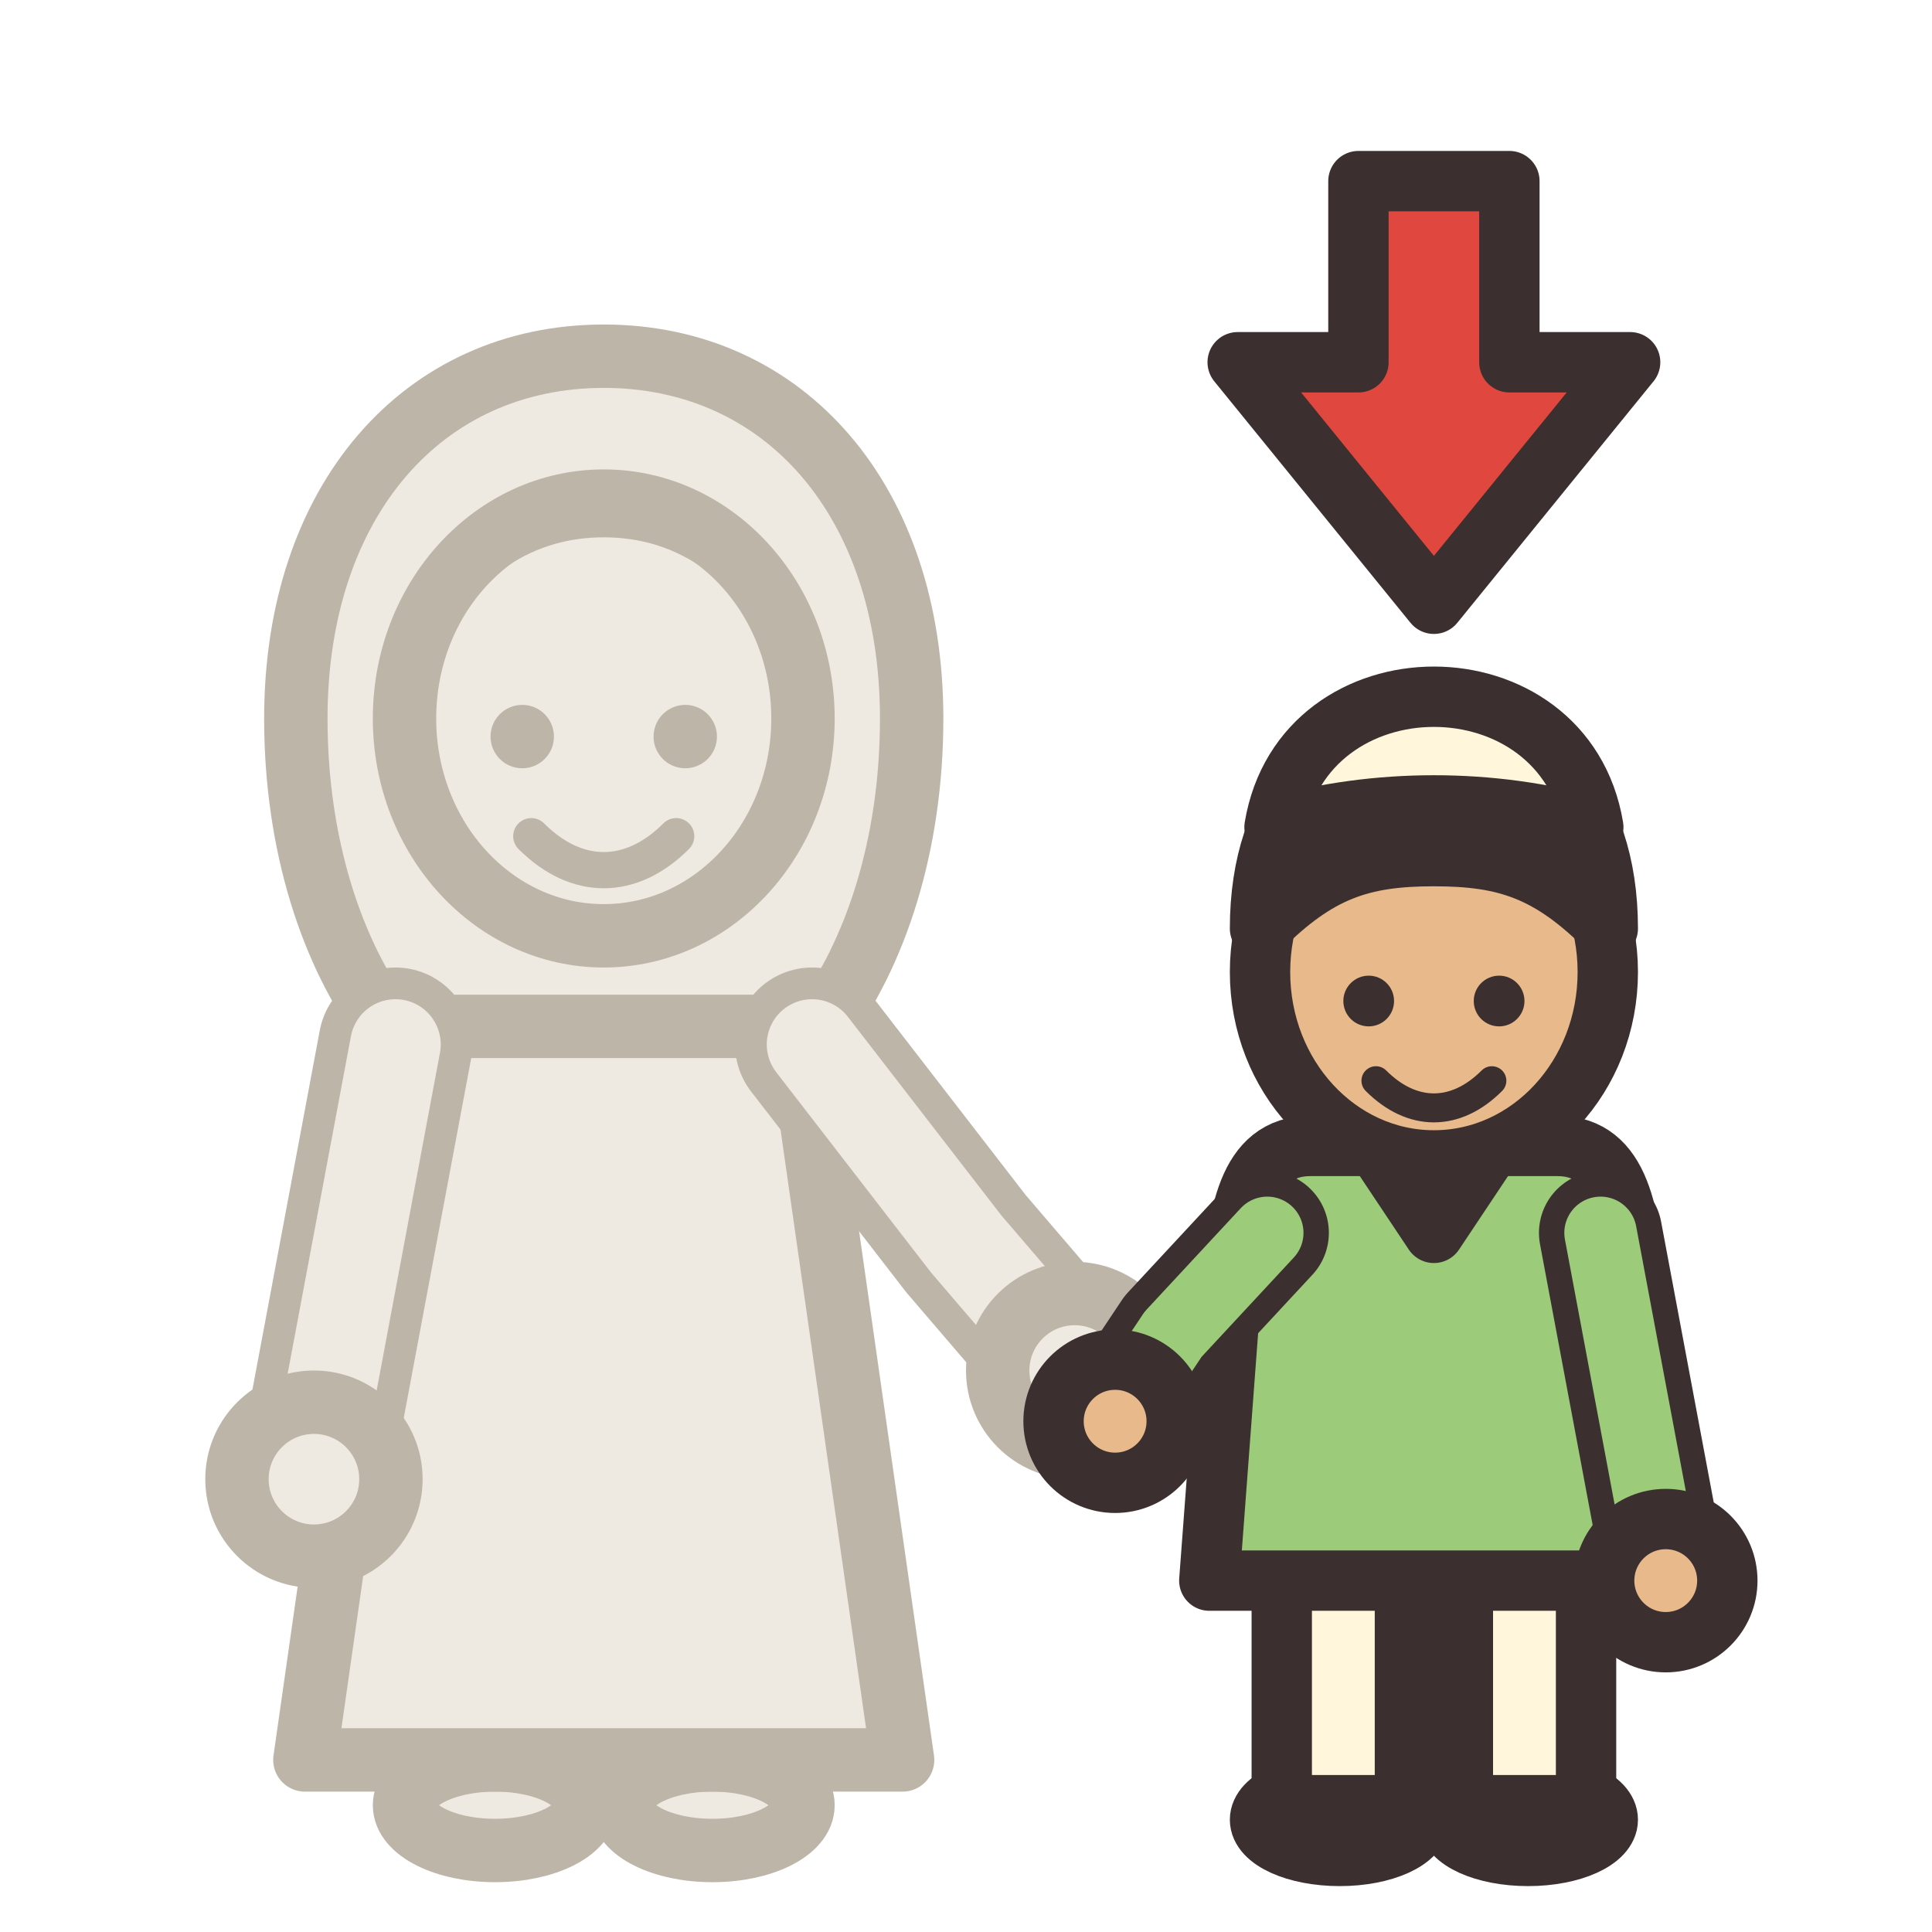
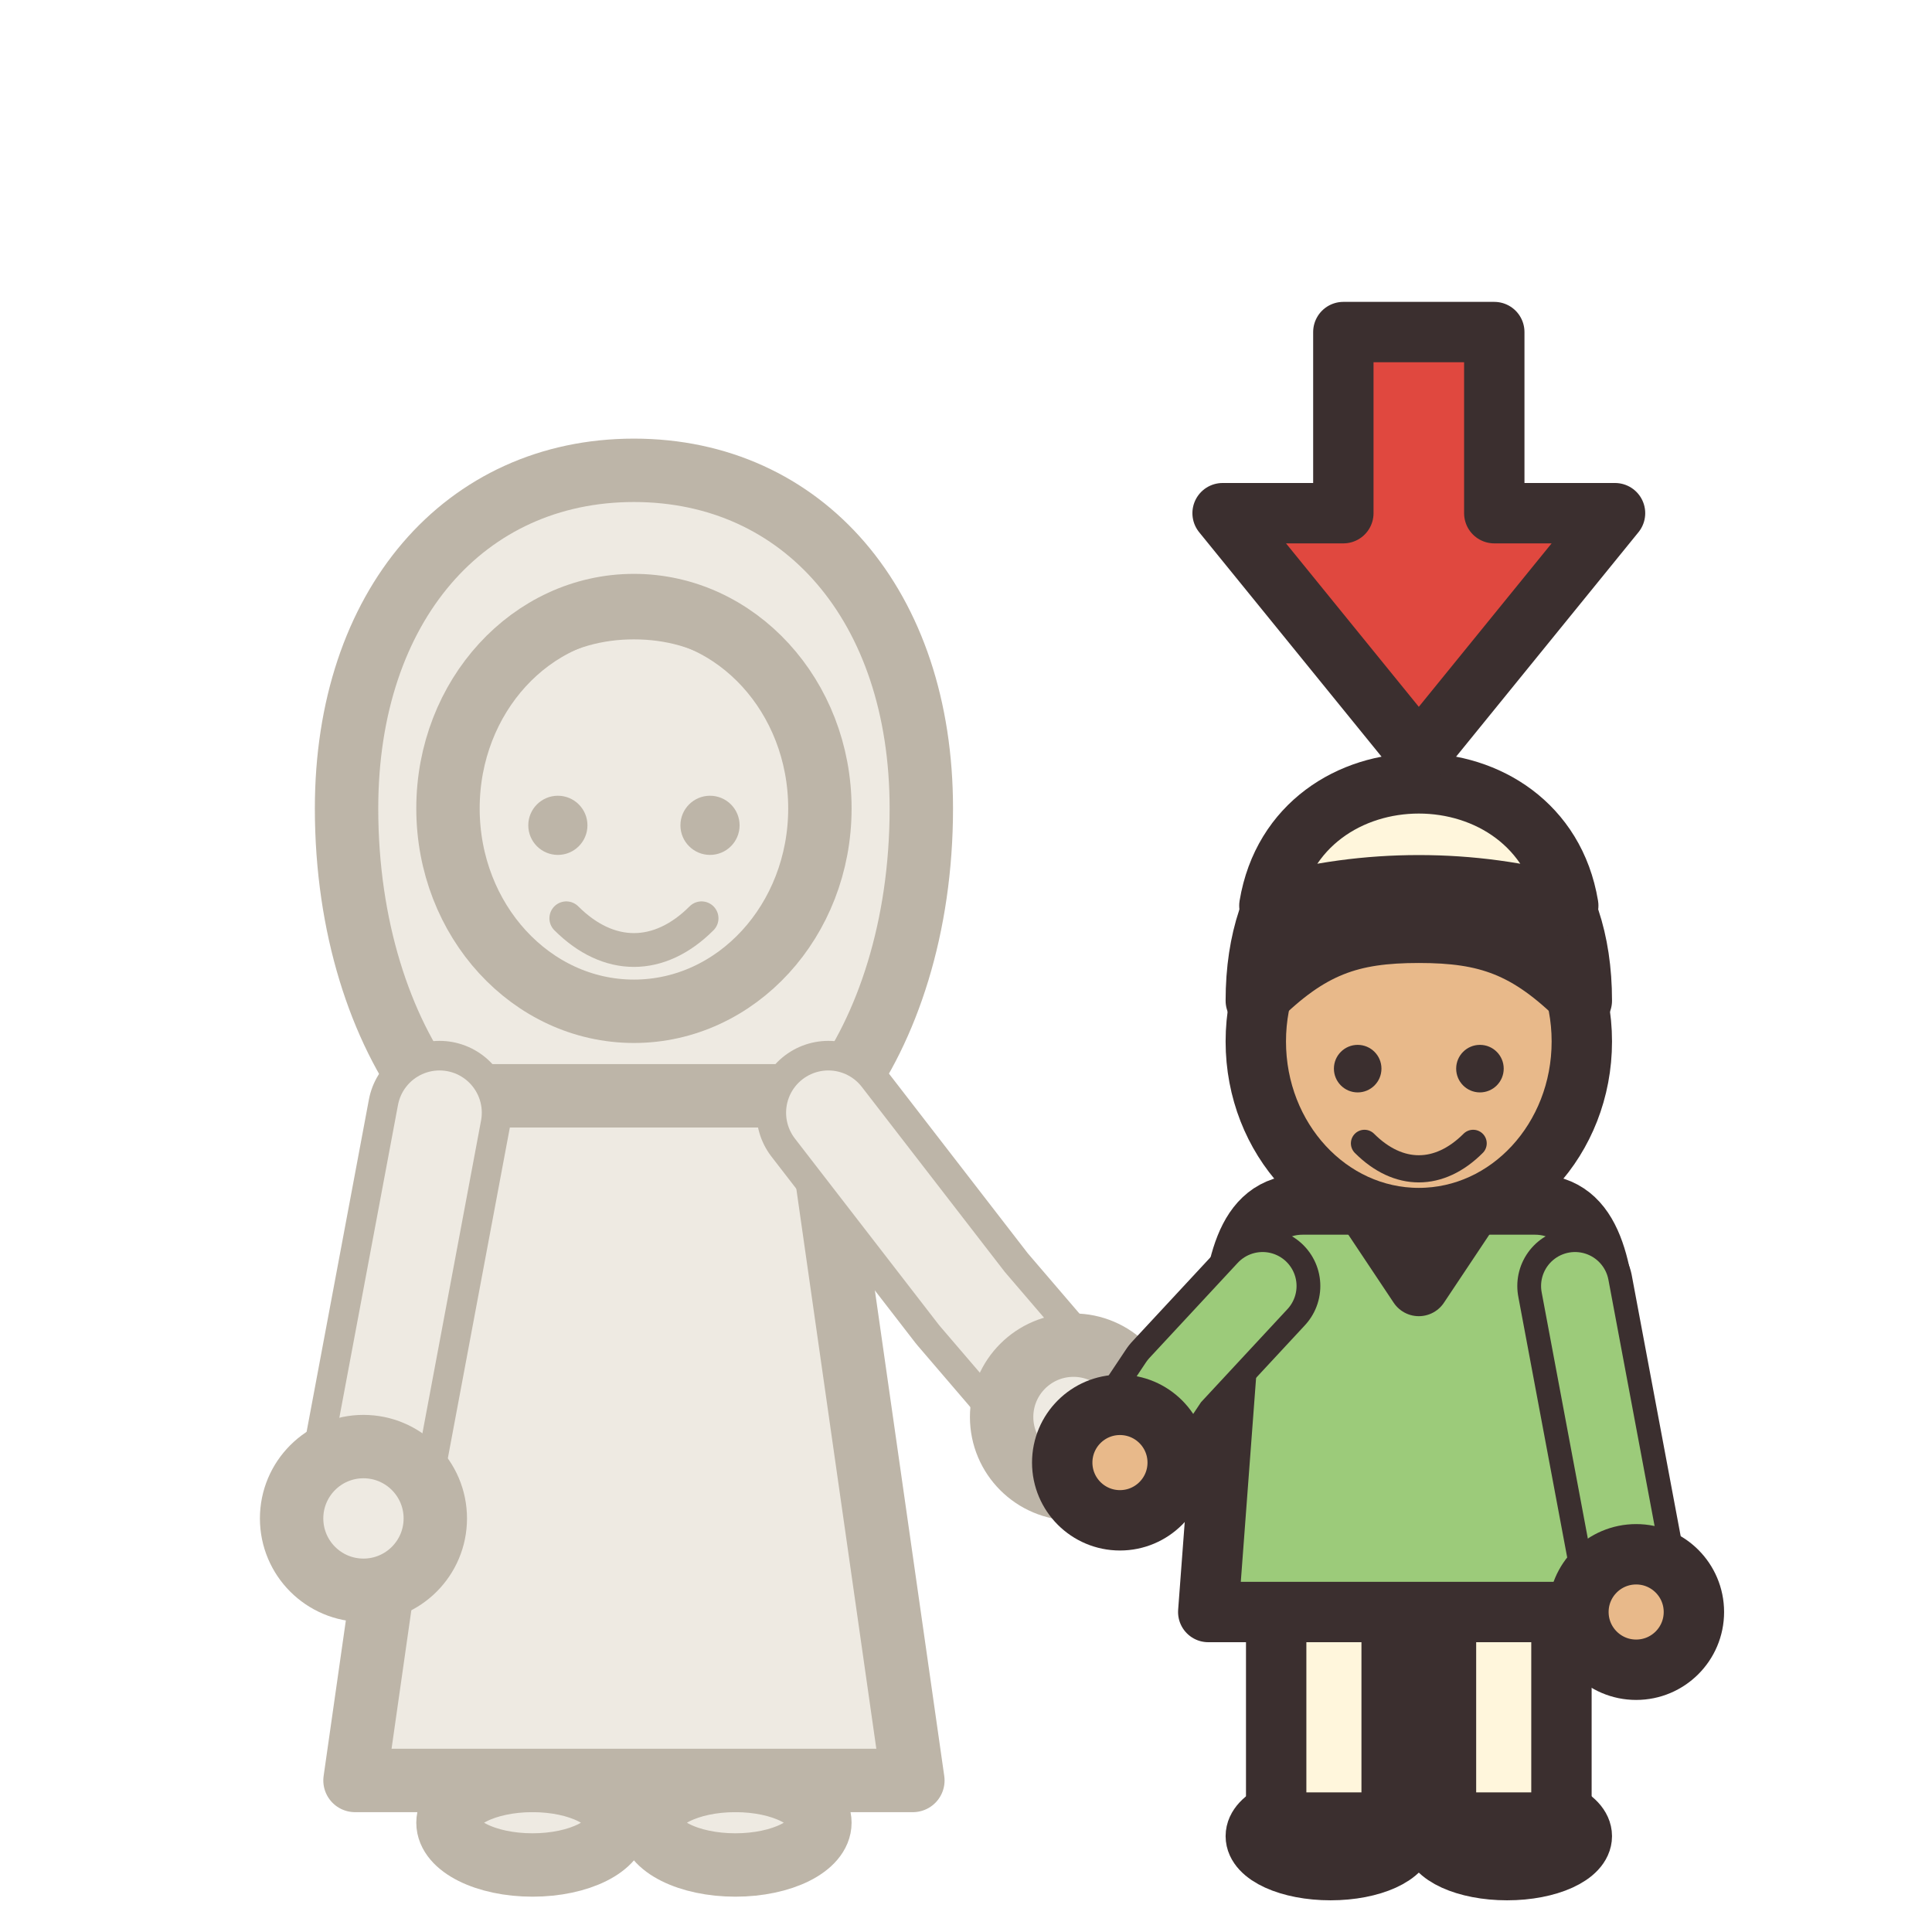
<svg xmlns="http://www.w3.org/2000/svg" viewBox="0 0 128 128">
-   <g transform="translate(40 122) scale(0.6)" stroke="#bdb5a8" stroke-linejoin="round" stroke-linecap="round" stroke-width="7.00">
+   <g transform="translate(42 123) scale(0.56)" stroke="#bdb5a8" stroke-linejoin="round" stroke-linecap="round" stroke-width="7.50">
    <ellipse cx="-12" cy="-4" rx="10" ry="5" fill="#eeeae2" />
    <ellipse cx="12" cy="-4" rx="10" ry="5" fill="#eeeae2" />
    <path d="M-20 -100 H20L33 -9H-33z" fill="#eeeae2" />
    <g transform="translate(0 -124)">
      <path d="M-34 0c0-24 14-40 34-40s34 16 34 40c0 14-4 26-10 34h-48c-6-8-10-20-10-34z" fill="#eeeae2" />
      <ellipse cx="0" cy="0" rx="22" ry="24" fill="#eeeae2" />
      <path d="M-22 -6c6-12 14-16 22-16s16 4 22 16" fill="none" stroke-width="4" />
      <circle cx="-9" cy="2" r="3.5" fill="#bdb5a8" stroke="none" />
      <circle cx="9" cy="2" r="3.5" fill="#bdb5a8" stroke="none" />
      <path d="M-8 13 c5 5 11 5 16 0" fill="none" stroke-width="4" />
    </g>
    <path d="M-23 -88 L-32 -40" fill="none" stroke-width="17" />
    <path d="M-23 -88 L-32 -40" fill="none" stroke="#eeeae2" stroke-width="10" />
    <circle cx="-32" cy="-40" r="8.5" fill="#eeeae2" />
    <path d="M23 -88 L40 -66 L52 -52" fill="none" stroke-width="17" />
    <path d="M23 -88 L40 -66 L52 -52" fill="none" stroke="#eeeae2" stroke-width="10" />
    <circle cx="52" cy="-52" r="8.5" fill="#eeeae2" />
  </g>
-   <g transform="translate(95 122) scale(0.48)" stroke="#3b2f2f" stroke-linejoin="round" stroke-linecap="round" stroke-width="8.33">
+   <g transform="translate(94 123) scale(0.45)" stroke="#3b2f2f" stroke-linejoin="round" stroke-linecap="round" stroke-width="8.89">
    <ellipse cx="-13" cy="-3" rx="11" ry="5" fill="#6b4a2b" />
    <ellipse cx="13" cy="-3" rx="11" ry="5" fill="#6b4a2b" />
    <rect x="-21" y="-44" width="17" height="39" fill="#fff6dc" />
    <rect x="4" y="-44" width="17" height="39" fill="#fff6dc" />
    <path d="M-17 -96C-26 -96 -27 -86 -28 -76L-31 -36H31L28 -76C27 -86 26 -96 17 -96z" fill="#9ccb7a" />
    <path d="M-8 -96 l8 12 8-12" fill="#fff6dc" />
    <g transform="translate(0 -120)">
      <ellipse cx="0" cy="0" rx="24" ry="26" fill="#e8b98a" />
      <path d="M-24 -6c0-18 10-28 24-28s24 10 24 28c-8-8-14-10-24-10s-16 2-24 10z" fill="#3b2f2f" />
      <path d="M-22 -20c2-12 12-18 22-18s20 6 22 18c-14-4-30-4-44 0z" fill="#fff6dc" />
      <circle cx="-9" cy="4" r="3.5" fill="#3b2f2f" stroke="none" />
      <circle cx="9" cy="4" r="3.5" fill="#3b2f2f" stroke="none" />
      <path d="M-8 15 c5 5 11 5 16 0" fill="none" stroke-width="4" />
    </g>
    <path d="M-23 -84 L-36 -70 L-44 -58" fill="none" stroke-width="17" />
    <path d="M-23 -84 L-36 -70 L-44 -58" fill="none" stroke="#9ccb7a" stroke-width="10" />
    <circle cx="-44" cy="-58" r="8.5" fill="#e8b98a" />
    <path d="M23 -84 L32 -36" fill="none" stroke-width="17" />
    <path d="M23 -84 L32 -36" fill="none" stroke="#9ccb7a" stroke-width="10" />
    <circle cx="32" cy="-36" r="8.5" fill="#e8b98a" />
  </g>
  <g stroke="#3b2f2f" stroke-linejoin="round" stroke-linecap="round" stroke-width="4">
-     <path d="M95 26 m-5 -14 h10 v12 h8 l-13 16 l-13 -16 h8z M95 40" fill="#e0483f" />
+     <path d="M94 36 m-5 -14 h10 v12 h8 l-13 16 l-13 -16 h8z M94 50" fill="#e0483f" />
  </g>
</svg>
